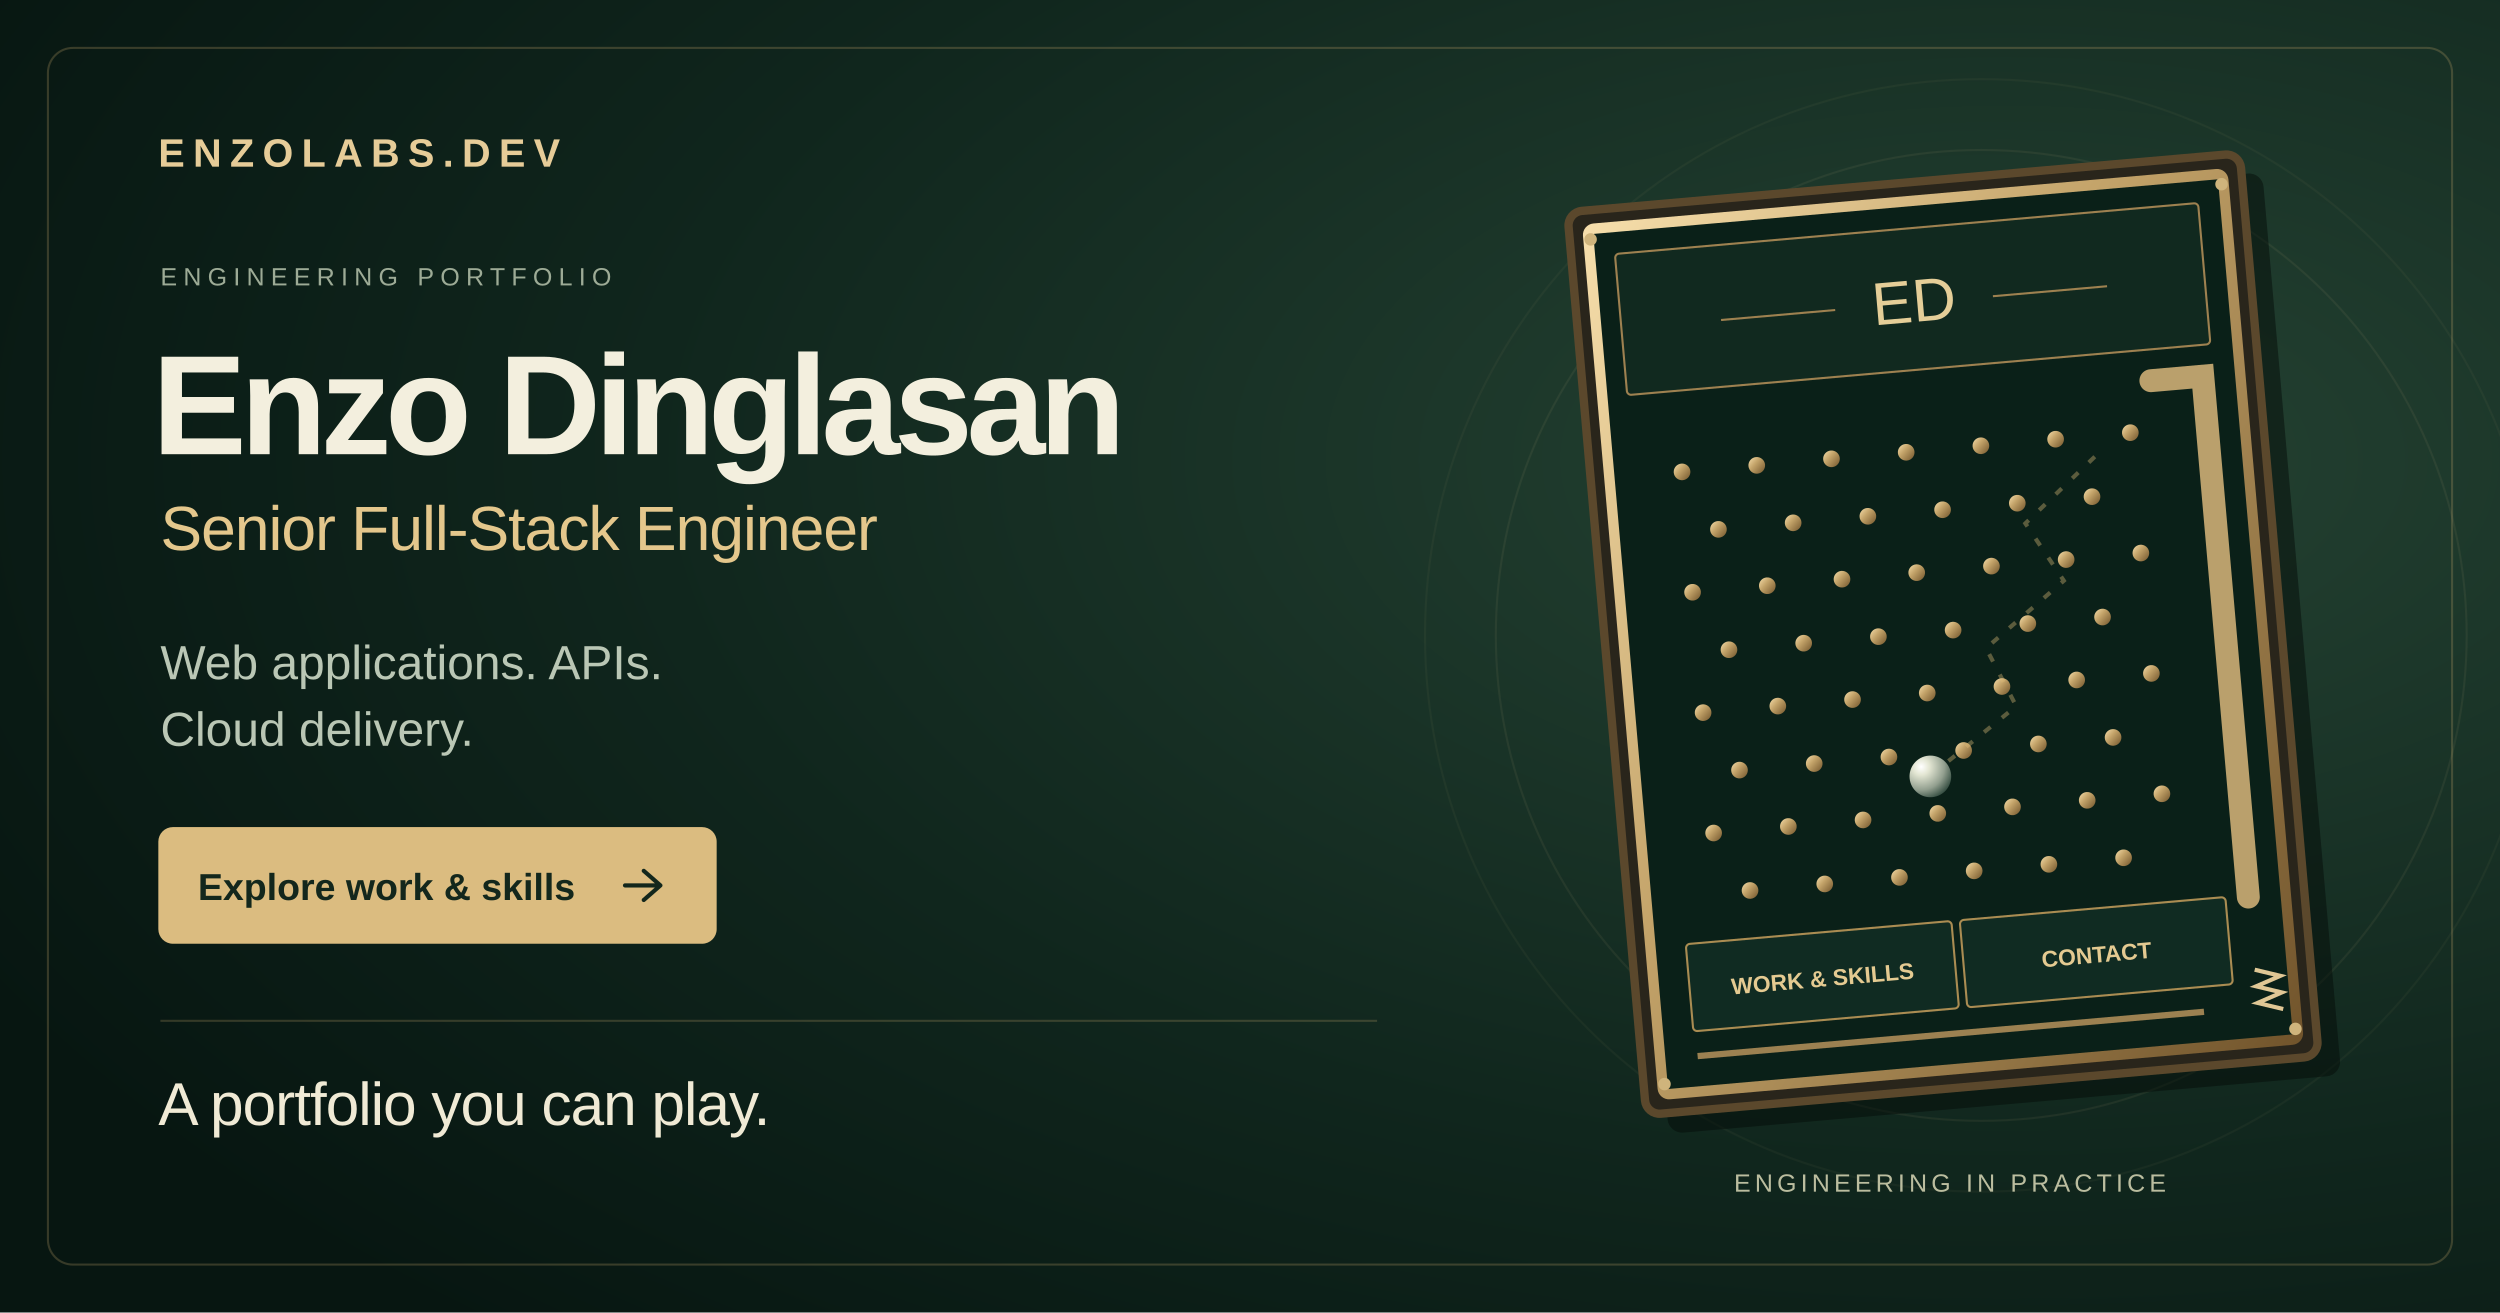
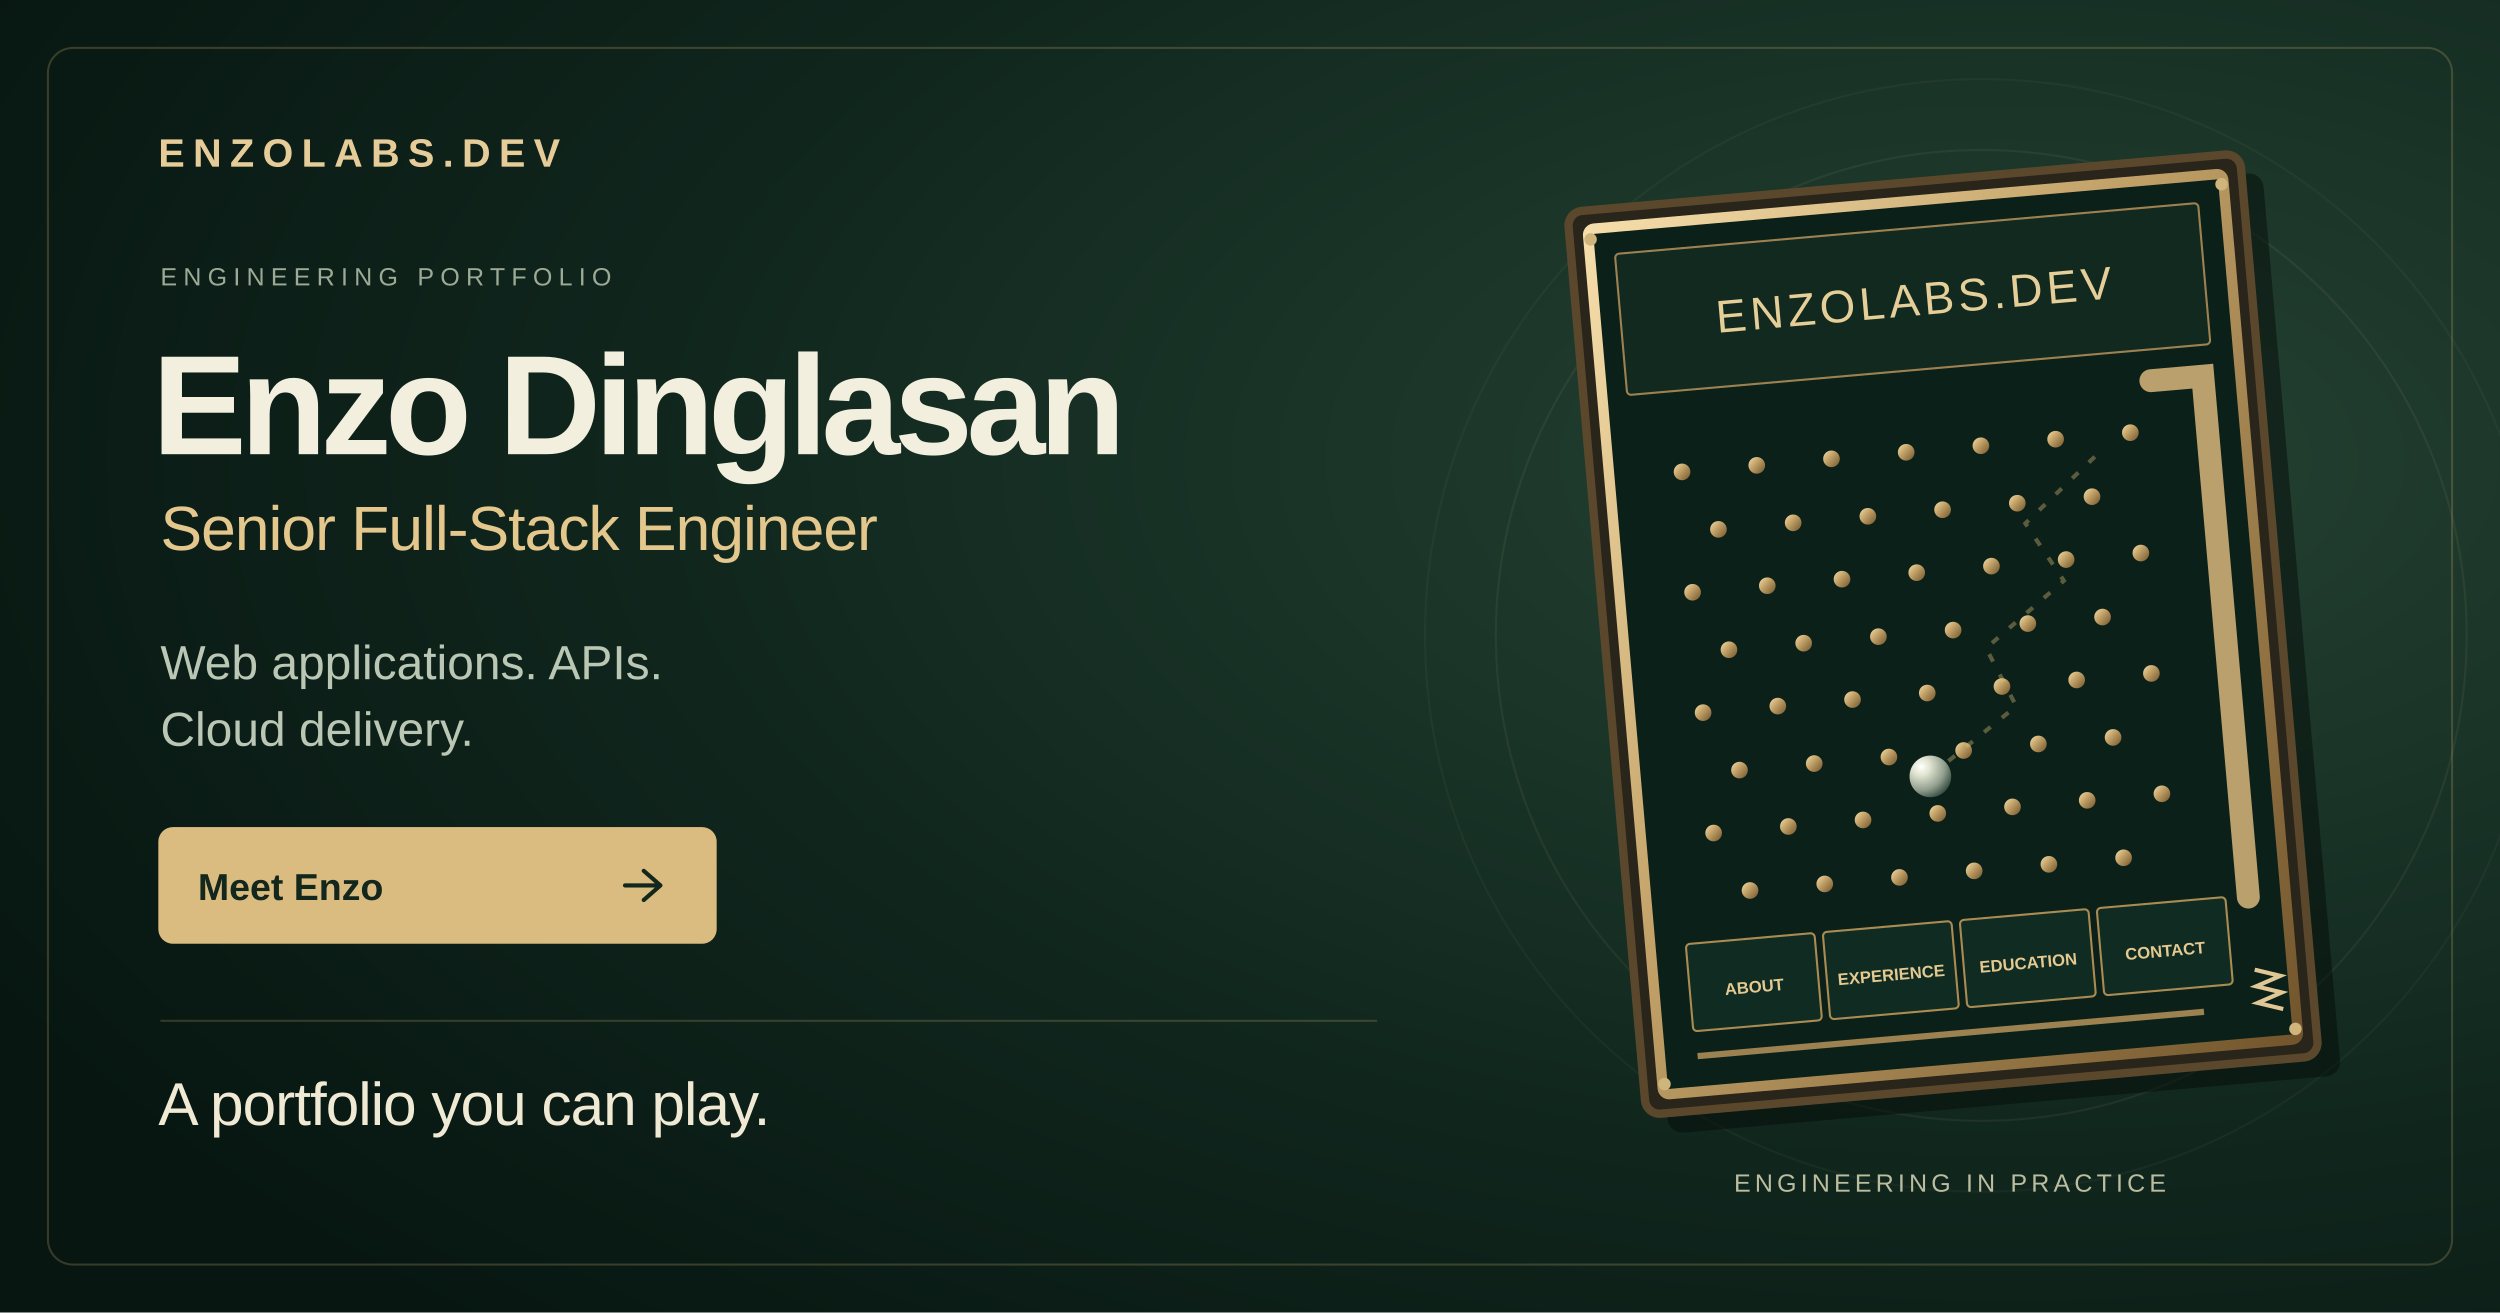
<svg xmlns="http://www.w3.org/2000/svg" width="1200" height="630" viewBox="0 0 1200 630">
  <defs>
    <radialGradient id="background" cx="80%" cy="35%" r="90%">
      <stop stop-color="#254333" />
      <stop offset=".6" stop-color="#10261d" />
      <stop offset="1" stop-color="#071611" />
    </radialGradient>
    <linearGradient id="gold" x1="0" y1="0" x2="1" y2="1">
      <stop stop-color="#f6deab" />
      <stop offset=".4" stop-color="#c4a46a" />
      <stop offset="1" stop-color="#72552c" />
    </linearGradient>
    <radialGradient id="ball" cx="30%" cy="25%" r="80%">
      <stop stop-color="#ffffff" />
      <stop offset=".25" stop-color="#e3e6d3" />
      <stop offset=".7" stop-color="#929f8f" />
      <stop offset="1" stop-color="#3b5347" />
    </radialGradient>
  </defs>
  <rect width="1200" height="630" fill="url(#background)" />
  <rect x="23" y="23" width="1154" height="584" rx="12" fill="none" stroke="#c3a46a" stroke-opacity=".26" />
  <circle cx="951" cy="305" r="233" fill="none" stroke="#d2b67d" stroke-opacity=".08" />
  <circle cx="951" cy="305" r="267" fill="none" stroke="#d2b67d" stroke-opacity=".05" />
  <g font-family="Arial, Helvetica, sans-serif">
    <text x="76" y="80" font-size="19" font-weight="bold" letter-spacing="4" fill="#e6cc98">ENZOLABS.DEV</text>
    <text x="77" y="137" font-size="12" letter-spacing="3" fill="#9dab96">ENGINEERING PORTFOLIO</text>
    <text x="73" y="218" font-size="68" letter-spacing="-3" font-weight="bold" fill="#f3efde">Enzo Dinglasan</text>
    <text x="77" y="264" font-size="30" letter-spacing="-.5" fill="#e4c78c">Senior Full-Stack Engineer</text>
    <text x="77" y="326" font-size="23" fill="#bac7b5">Web applications. APIs.</text>
    <text x="77" y="358" font-size="23" fill="#bac7b5">Cloud delivery.</text>
    <rect x="76" y="397" width="268" height="56" rx="7" fill="#dbbc80" />
-     <text x="95" y="432" font-size="18" font-weight="bold" fill="#13271c">Explore work &amp; skills</text>
+     <text x="95" y="432" font-size="18" font-weight="bold" fill="#13271c">Meet Enzo</text>
    <path d="M309 418l8 7-8 7m-9-7h17" fill="none" stroke="#13271c" stroke-width="2" stroke-linecap="round" stroke-linejoin="round" />
    <path d="M77 490H661" stroke="#c3a46a" stroke-opacity=".24" />
    <text x="76" y="540" font-size="29" letter-spacing="-.5" fill="#f0ead5">A portfolio you can play.</text>
    <g transform="rotate(-5 943 308)">
      <rect x="781" y="96" width="324" height="435" rx="7" fill="#030b08" opacity=".5" />
      <rect x="771" y="86" width="324" height="435" rx="7" fill="#29251b" stroke="#5b482c" stroke-width="4" />
      <rect x="780" y="95" width="306" height="417" rx="3" fill="#0a2018" stroke="url(#gold)" stroke-width="5" />
      <rect x="792" y="108" width="281" height="68" rx="2" fill="#11291f" stroke="#9e8150" />
-       <path d="M840 144h55m76 0h55" stroke="#9e8150" />
-       <text x="933" y="153" text-anchor="middle" font-size="29" fill="#e5ce98">ED</text>
+       <text x="933" y="150" text-anchor="middle" font-size="22" letter-spacing="2" fill="#e5ce98">ENZOLABS.DEV</text>
      <circle cx="815" cy="215" r="4" fill="url(#gold)" />
      <circle cx="851" cy="215" r="4" fill="url(#gold)" />
      <circle cx="887" cy="215" r="4" fill="url(#gold)" />
      <circle cx="923" cy="215" r="4" fill="url(#gold)" />
      <circle cx="959" cy="215" r="4" fill="url(#gold)" />
      <circle cx="995" cy="215" r="4" fill="url(#gold)" />
      <circle cx="1031" cy="215" r="4" fill="url(#gold)" />
      <circle cx="830" cy="244" r="4" fill="url(#gold)" />
      <circle cx="866" cy="244" r="4" fill="url(#gold)" />
      <circle cx="902" cy="244" r="4" fill="url(#gold)" />
      <circle cx="938" cy="244" r="4" fill="url(#gold)" />
      <circle cx="974" cy="244" r="4" fill="url(#gold)" />
      <circle cx="1010" cy="244" r="4" fill="url(#gold)" />
      <circle cx="815" cy="273" r="4" fill="url(#gold)" />
      <circle cx="851" cy="273" r="4" fill="url(#gold)" />
      <circle cx="887" cy="273" r="4" fill="url(#gold)" />
      <circle cx="923" cy="273" r="4" fill="url(#gold)" />
      <circle cx="959" cy="273" r="4" fill="url(#gold)" />
      <circle cx="995" cy="273" r="4" fill="url(#gold)" />
      <circle cx="1031" cy="273" r="4" fill="url(#gold)" />
      <circle cx="830" cy="302" r="4" fill="url(#gold)" />
      <circle cx="866" cy="302" r="4" fill="url(#gold)" />
      <circle cx="902" cy="302" r="4" fill="url(#gold)" />
      <circle cx="938" cy="302" r="4" fill="url(#gold)" />
      <circle cx="974" cy="302" r="4" fill="url(#gold)" />
      <circle cx="1010" cy="302" r="4" fill="url(#gold)" />
      <circle cx="815" cy="331" r="4" fill="url(#gold)" />
      <circle cx="851" cy="331" r="4" fill="url(#gold)" />
      <circle cx="887" cy="331" r="4" fill="url(#gold)" />
      <circle cx="923" cy="331" r="4" fill="url(#gold)" />
      <circle cx="959" cy="331" r="4" fill="url(#gold)" />
      <circle cx="995" cy="331" r="4" fill="url(#gold)" />
      <circle cx="1031" cy="331" r="4" fill="url(#gold)" />
      <circle cx="830" cy="360" r="4" fill="url(#gold)" />
      <circle cx="866" cy="360" r="4" fill="url(#gold)" />
      <circle cx="902" cy="360" r="4" fill="url(#gold)" />
      <circle cx="938" cy="360" r="4" fill="url(#gold)" />
      <circle cx="974" cy="360" r="4" fill="url(#gold)" />
      <circle cx="1010" cy="360" r="4" fill="url(#gold)" />
      <circle cx="815" cy="389" r="4" fill="url(#gold)" />
      <circle cx="851" cy="389" r="4" fill="url(#gold)" />
      <circle cx="887" cy="389" r="4" fill="url(#gold)" />
      <circle cx="923" cy="389" r="4" fill="url(#gold)" />
      <circle cx="959" cy="389" r="4" fill="url(#gold)" />
      <circle cx="995" cy="389" r="4" fill="url(#gold)" />
      <circle cx="1031" cy="389" r="4" fill="url(#gold)" />
      <circle cx="830" cy="418" r="4" fill="url(#gold)" />
      <circle cx="866" cy="418" r="4" fill="url(#gold)" />
      <circle cx="902" cy="418" r="4" fill="url(#gold)" />
      <circle cx="938" cy="418" r="4" fill="url(#gold)" />
      <circle cx="974" cy="418" r="4" fill="url(#gold)" />
      <circle cx="1010" cy="418" r="4" fill="url(#gold)" />
      <path d="M1043 191h25v251" fill="none" stroke="#baa06c" stroke-width="11" stroke-linecap="round" />
      <path d="M1013 225l-36 29 16 29-40 29 12 29-43 29" fill="none" stroke="#dfbf7a" stroke-opacity=".38" stroke-width="2" stroke-dasharray="4 7" />
      <circle cx="921" cy="371" r="10" fill="url(#ball)" />
-       <rect x="797" y="441" width="128" height="42" rx="2" fill="#102b22" stroke="#aa8c52" />
-       <text x="861" y="467" text-anchor="middle" fill="#e4ca91" font-size="11" font-weight="bold">WORK &amp; SKILLS</text>
-       <rect x="929" y="441" width="128" height="42" rx="2" fill="#102b22" stroke="#aa8c52" />
-       <text x="993" y="467" text-anchor="middle" fill="#e4ca91" font-size="11" font-weight="bold">CONTACT</text>
+       <rect x="797" y="441" width="62" height="42" rx="2" fill="#102b22" stroke="#aa8c52" />
+       <text x="828" y="467" text-anchor="middle" fill="#e4ca91" font-size="8" font-weight="bold">ABOUT</text>
+       <rect x="863" y="441" width="62" height="42" rx="2" fill="#102b22" stroke="#aa8c52" />
+       <text x="894" y="467" text-anchor="middle" fill="#e4ca91" font-size="8" font-weight="bold">EXPERIENCE</text>
+       <rect x="929" y="441" width="62" height="42" rx="2" fill="#102b22" stroke="#aa8c52" />
+       <text x="960" y="467" text-anchor="middle" fill="#e4ca91" font-size="8" font-weight="bold">EDUCATION</text>
+       <rect x="995" y="441" width="62" height="42" rx="2" fill="#102b22" stroke="#aa8c52" />
+       <text x="1026" y="467" text-anchor="middle" fill="#e4ca91" font-size="8" font-weight="bold">CONTACT</text>
      <path d="M1068 477l12 4-12 4 12 4-12 4 12 4" fill="none" stroke="#e0c795" stroke-width="2" />
      <path d="M798 495h244" stroke="#9c8151" stroke-width="3" />
      <g fill="#cfb47c">
        <circle cx="781" cy="100" r="3" />
        <circle cx="1085" cy="100" r="3" />
        <circle cx="781" cy="507" r="3" />
        <circle cx="1085" cy="507" r="3" />
      </g>
    </g>
    <text x="936" y="572" text-anchor="middle" font-size="12" letter-spacing="2" fill="#bbbd9f">ENGINEERING IN PRACTICE</text>
  </g>
</svg>
